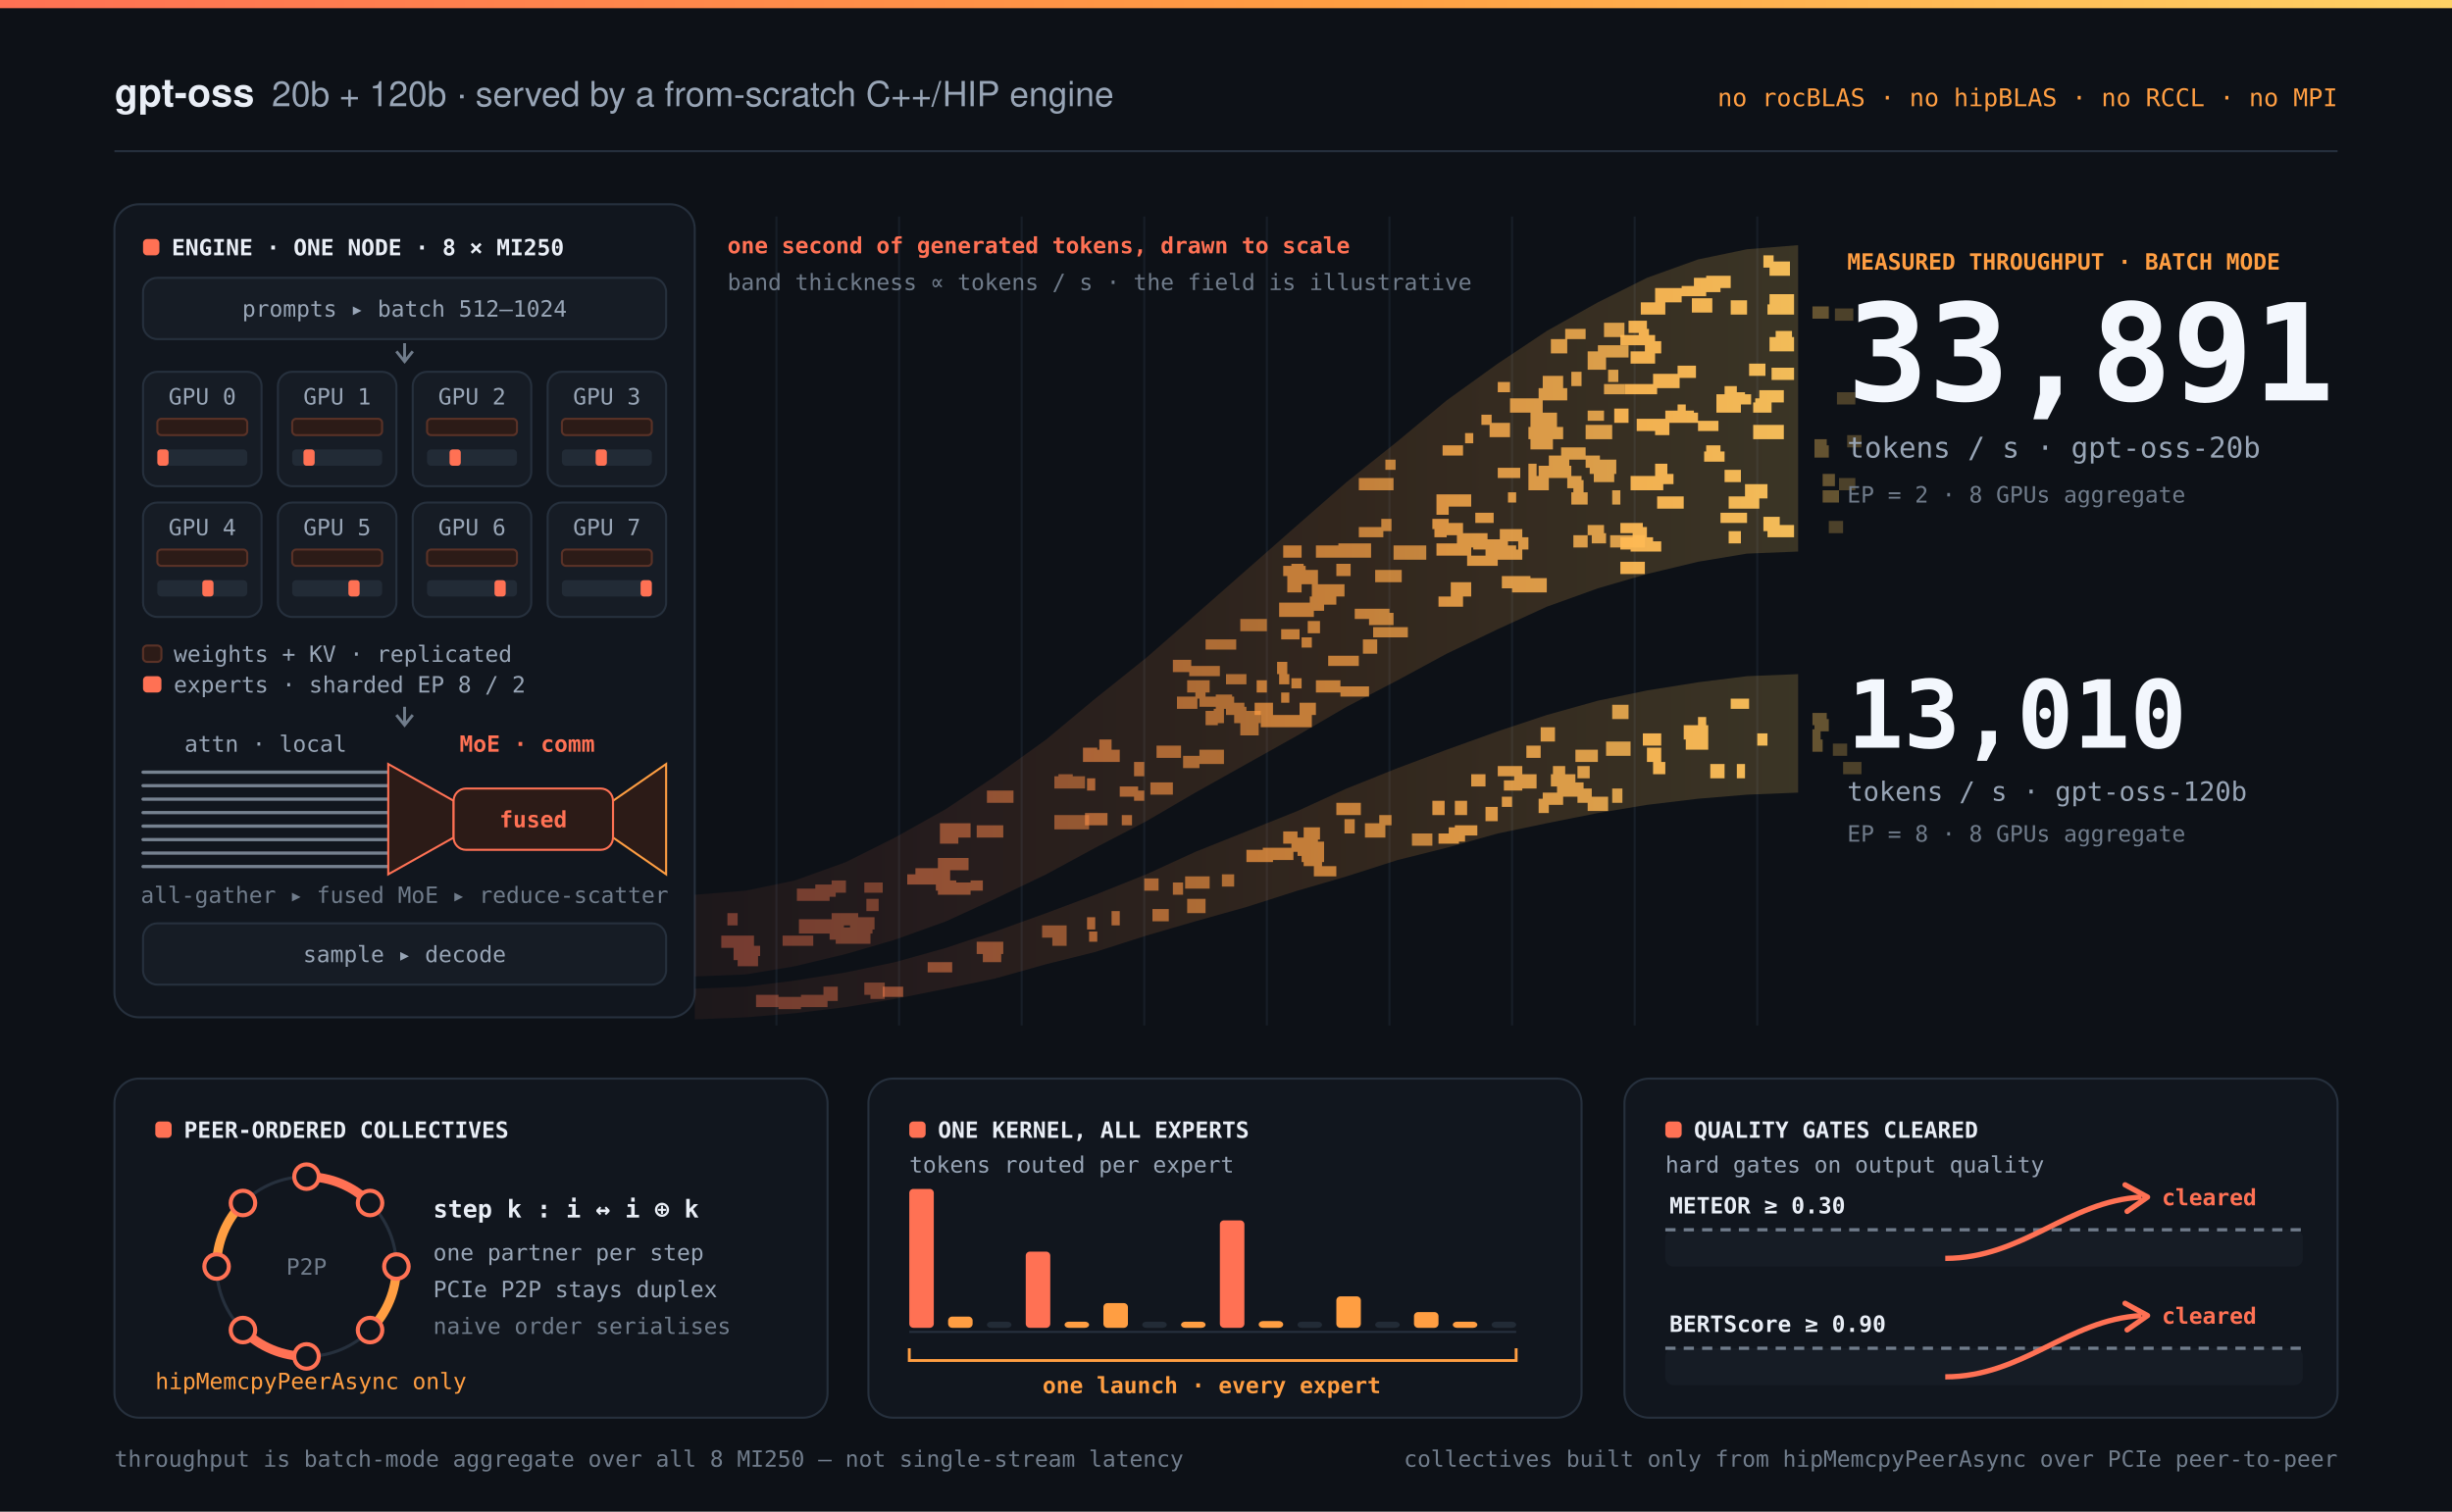
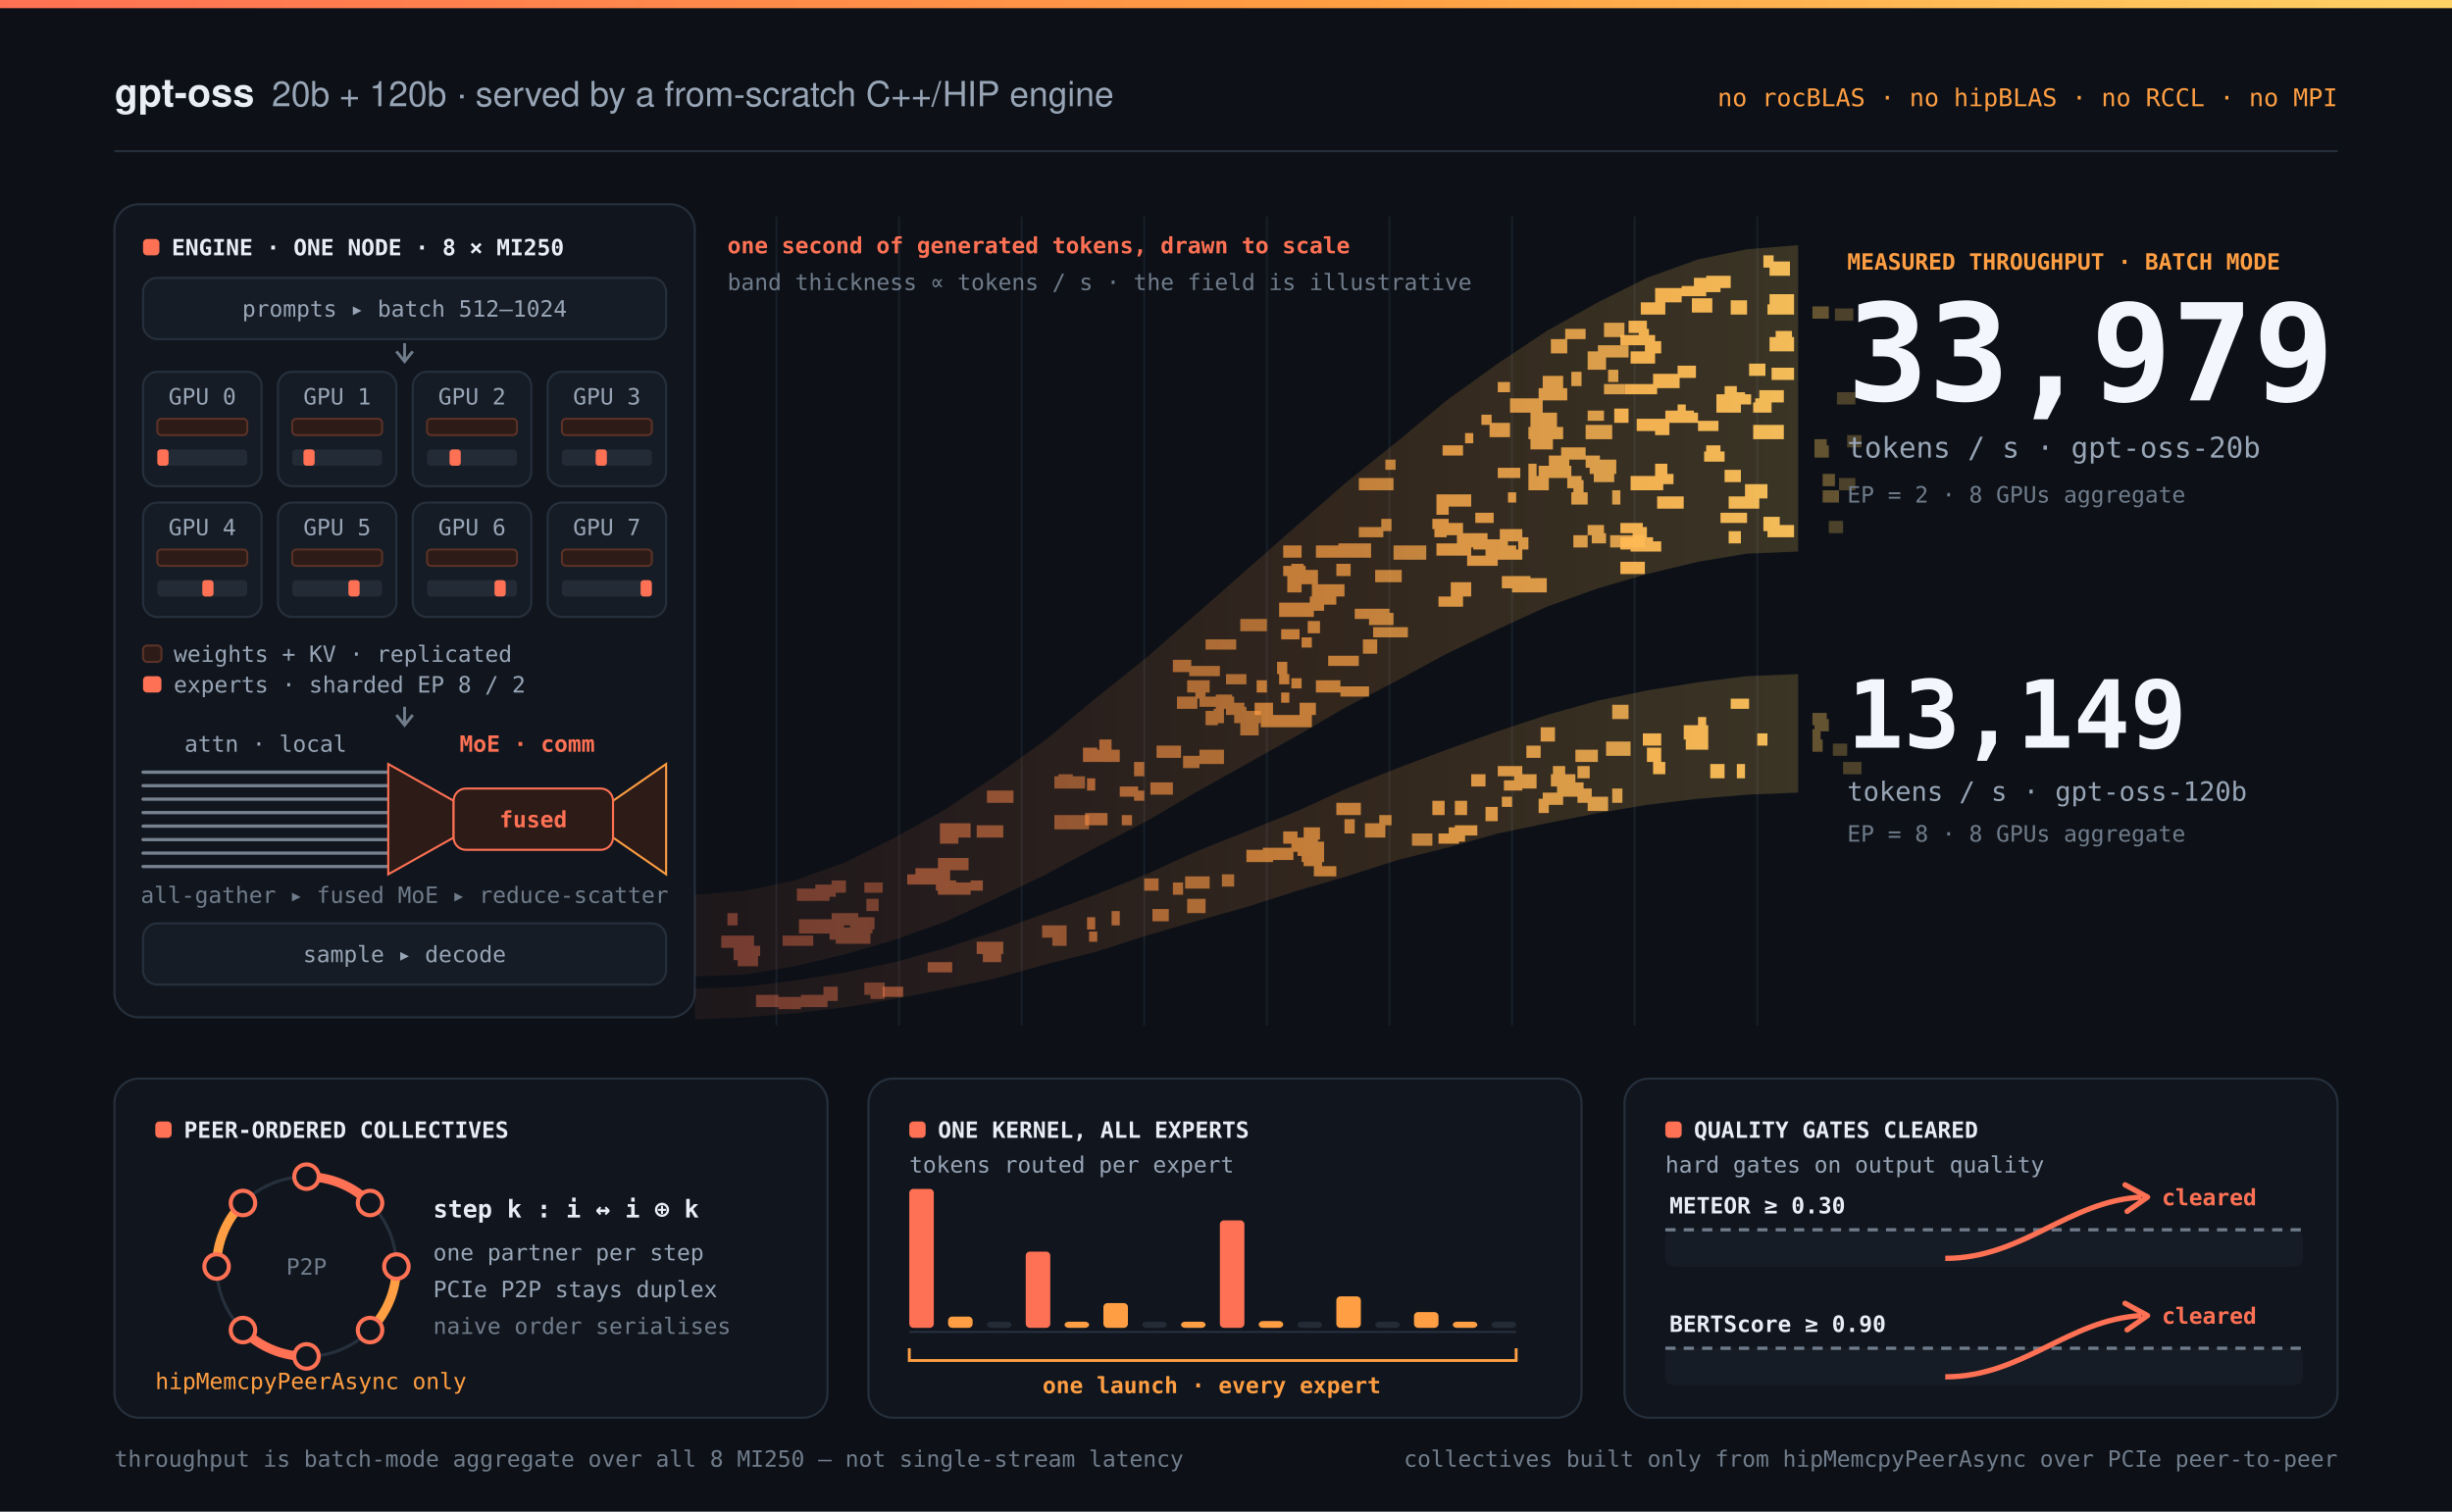
- <svg xmlns="http://www.w3.org/2000/svg" viewBox="0 0 1200 740" width="1200" height="740" role="img" aria-label="gpt-oss served on one node of eight AMD MI250 by a from-scratch C++/HIP engine: 33,891 tokens per second on the 20b model and 13,010 on the 120b model">
+ <svg xmlns="http://www.w3.org/2000/svg" viewBox="0 0 1200 740" width="1200" height="740" role="img" aria-label="gpt-oss served on one node of eight AMD MI250 by a from-scratch C++/HIP engine: 33,979 tokens per second on the 20b model and 13,149 on the 120b model">
  <defs>
    <linearGradient id="hfD" gradientUnits="userSpaceOnUse" x1="340" y1="0" x2="960" y2="0">
      <stop offset="0" stop-color="#FF7154" />
      <stop offset=".45" stop-color="#FF9E42" />
      <stop offset="1" stop-color="#FFD265" />
    </linearGradient>
    <linearGradient id="hbD" gradientUnits="userSpaceOnUse" x1="340" y1="0" x2="890" y2="0">
      <stop offset="0" stop-color="#FF7154" stop-opacity=".35" />
      <stop offset=".55" stop-color="#FF9E42" stop-opacity=".8" />
      <stop offset="1" stop-color="#FFD265" stop-opacity="1" />
    </linearGradient>
    <linearGradient id="htD" gradientUnits="userSpaceOnUse" x1="0" y1="0" x2="1200" y2="0">
      <stop offset="0" stop-color="#FF7154" />
      <stop offset=".55" stop-color="#FF9E42" />
      <stop offset="1" stop-color="#FFD265" />
    </linearGradient>
  </defs>
  <rect width="1200" height="740" fill="#0D1117" />
  <rect width="1200" height="4" fill="url(#htD)" />
  <g font-family="-apple-system, BlinkMacSystemFont, Segoe UI, Helvetica, Arial, sans-serif">
    <text x="56" y="52" font-size="19" fill="#E9EEF6" font-weight="700">gpt-oss</text>
    <text x="133" y="52" font-size="17" fill="#98A5B6">20b + 120b  ·  served by a from-scratch C++/HIP engine</text>
  </g>
  <g font-family="ui-monospace, SFMono-Regular, Menlo, Consolas, monospace">
    <text x="1144" y="52" font-size="12" fill="#FF9E42" text-anchor="end">no rocBLAS · no hipBLAS · no RCCL · no MPI</text>
  </g>
  <line x1="56" y1="74" x2="1144" y2="74" stroke="#26303D" />
  <g stroke="#171E27">
    <line x1="380" y1="106" x2="380" y2="502" />
    <line x1="440" y1="106" x2="440" y2="502" />
    <line x1="500" y1="106" x2="500" y2="502" />
    <line x1="560" y1="106" x2="560" y2="502" />
    <line x1="620" y1="106" x2="620" y2="502" />
    <line x1="680" y1="106" x2="680" y2="502" />
    <line x1="740" y1="106" x2="740" y2="502" />
    <line x1="800" y1="106" x2="800" y2="502" />
    <line x1="860" y1="106" x2="860" y2="502" />
  </g>
  <rect x="56" y="100" width="284" height="398" rx="12" fill="#11161E" stroke="#26303D" />
  <g font-family="ui-monospace, SFMono-Regular, Menlo, Consolas, monospace">
    <rect x="70" y="117" width="8" height="8" rx="2" fill="#FF7154" />
    <text x="84" y="125" font-size="11" fill="#E9EEF6" font-weight="700">ENGINE · ONE NODE · 8 × MI250</text>
    <rect x="70" y="136" width="256" height="30" rx="7" fill="#161C25" stroke="#26303D" />
    <text x="198" y="155" font-size="11" fill="#98A5B6" text-anchor="middle">prompts ▸ batch 512–1024</text>
    <path d="M198 168L198 176M194 172L198 177L202 172" stroke="#707C8B" stroke-width="1.4" fill="none" />
    <g fill="#161C25" stroke="#26303D">
      <rect x="70" y="182" width="58" height="56" rx="7" />
      <rect x="136" y="182" width="58" height="56" rx="7" />
      <rect x="202" y="182" width="58" height="56" rx="7" />
      <rect x="268" y="182" width="58" height="56" rx="7" />
      <rect x="70" y="246" width="58" height="56" rx="7" />
      <rect x="136" y="246" width="58" height="56" rx="7" />
      <rect x="202" y="246" width="58" height="56" rx="7" />
      <rect x="268" y="246" width="58" height="56" rx="7" />
    </g>
    <g fill="#2C1B17" stroke="#5A3227">
      <rect x="77" y="205" width="44" height="8" rx="2" />
      <rect x="143" y="205" width="44" height="8" rx="2" />
      <rect x="209" y="205" width="44" height="8" rx="2" />
      <rect x="275" y="205" width="44" height="8" rx="2" />
      <rect x="77" y="269" width="44" height="8" rx="2" />
      <rect x="143" y="269" width="44" height="8" rx="2" />
      <rect x="209" y="269" width="44" height="8" rx="2" />
      <rect x="275" y="269" width="44" height="8" rx="2" />
    </g>
    <g fill="#222B36">
      <rect x="77" y="220" width="44" height="8" rx="2" />
      <rect x="143" y="220" width="44" height="8" rx="2" />
      <rect x="209" y="220" width="44" height="8" rx="2" />
      <rect x="275" y="220" width="44" height="8" rx="2" />
      <rect x="77" y="284" width="44" height="8" rx="2" />
      <rect x="143" y="284" width="44" height="8" rx="2" />
      <rect x="209" y="284" width="44" height="8" rx="2" />
      <rect x="275" y="284" width="44" height="8" rx="2" />
    </g>
    <g fill="#FF7154">
      <rect x="77" y="220" width="5.5" height="8" rx="1.5" />
      <rect x="148.5" y="220" width="5.5" height="8" rx="1.5" />
      <rect x="220" y="220" width="5.5" height="8" rx="1.5" />
      <rect x="291.5" y="220" width="5.5" height="8" rx="1.5" />
      <rect x="99" y="284" width="5.5" height="8" rx="1.5" />
      <rect x="170.5" y="284" width="5.5" height="8" rx="1.5" />
      <rect x="242" y="284" width="5.5" height="8" rx="1.5" />
      <rect x="313.5" y="284" width="5.5" height="8" rx="1.5" />
    </g>
    <g fill="#98A5B6" text-anchor="middle" font-size="11">
      <text x="99" y="198">GPU 0</text>
      <text x="165" y="198">GPU 1</text>
      <text x="231" y="198">GPU 2</text>
      <text x="297" y="198">GPU 3</text>
      <text x="99" y="262">GPU 4</text>
      <text x="165" y="262">GPU 5</text>
      <text x="231" y="262">GPU 6</text>
      <text x="297" y="262">GPU 7</text>
    </g>
    <rect x="70" y="316" width="9" height="8" rx="2" fill="#2C1B17" stroke="#5A3227" />
    <text x="85" y="324" font-size="11" fill="#98A5B6">weights + KV · replicated</text>
    <rect x="70" y="331" width="9" height="8" rx="2" fill="#FF7154" />
    <text x="85" y="339" font-size="11" fill="#98A5B6">experts · sharded EP 8 / 2</text>
    <path d="M198 346L198 354M194 350L198 355L202 350" stroke="#707C8B" stroke-width="1.4" fill="none" />
    <text x="130" y="368" font-size="11" fill="#98A5B6" text-anchor="middle">attn · local</text>
    <text x="258" y="368" font-size="11" fill="#FF7154" text-anchor="middle" font-weight="700">MoE · comm</text>
    <g stroke="#98A5B6" stroke-width="1.6" stroke-linecap="round" opacity=".75">
      <line x1="70" y1="378" x2="190" y2="378" />
      <line x1="70" y1="384.6" x2="190" y2="384.6" />
      <line x1="70" y1="391.2" x2="190" y2="391.2" />
      <line x1="70" y1="397.8" x2="190" y2="397.8" />
      <line x1="70" y1="404.4" x2="190" y2="404.4" />
      <line x1="70" y1="411" x2="190" y2="411" />
      <line x1="70" y1="417.6" x2="190" y2="417.6" />
      <line x1="70" y1="424.2" x2="190" y2="424.2" />
    </g>
    <path d="M190 374L222 392L222 410L190 428Z" fill="#2C1B17" stroke="#FF7154" />
    <path d="M300 392L326 374L326 428L300 410Z" fill="#2C1B17" stroke="#FF9E42" />
    <rect x="222" y="386" width="78" height="30" rx="6" fill="#2C1B17" stroke="#FF7154" />
    <text x="261" y="405" font-size="11" fill="#FF7154" text-anchor="middle" font-weight="700">fused</text>
    <text x="198" y="442" font-size="11" fill="#707C8B" text-anchor="middle">all-gather ▸ fused MoE ▸ reduce-scatter</text>
    <rect x="70" y="452" width="256" height="30" rx="7" fill="#161C25" stroke="#26303D" />
    <text x="198" y="471" font-size="11" fill="#98A5B6" text-anchor="middle">sample ▸ decode</text>
  </g>
  <path d="M340 438L365 436L389 431L414 422L438 410L463 396L487 380L512 362L536 342L561 322L585 301L610 279L635 257L659 236L684 216L708 196L733 178L757 162L782 148L806 136L831 127L855 122L880 120L880 270L855 271L831 275L806 281L782 288L757 297L733 308L708 320L684 333L659 346L635 360L610 374L585 388L561 402L536 415L512 428L487 440L463 451L438 460L414 467L389 473L365 477L340 478Z" fill="url(#hbD)" opacity=".19" />
  <path d="M340 484L365 483L389 480L414 476L438 471L463 464L487 456L512 447L536 438L561 428L585 417L610 407L635 397L659 386L684 376L708 367L733 358L757 350L782 343L806 338L831 334L855 331L880 330L880 388L855 389L831 391L806 394L782 398L757 403L733 408L708 415L684 421L659 429L635 436L610 444L585 451L561 458L536 466L512 472L487 479L463 484L438 489L414 493L389 496L365 498L340 499Z" fill="url(#hbD)" opacity=".19" />
  <path fill="url(#hfD)" opacity=".39" d="M401 450h12v6h-12ZM383 458h15v5h-15ZM361 467h10v6h-10ZM365 463h7v5h-7ZM417 450h7v6h-7ZM390 435h15v5h-15ZM353 458h16v6h-16ZM407 431h7v6h-7ZM406 454h14v6h-14ZM391 450h17v7h-17ZM423 432h9v5h-9ZM359 463h6v7h-6ZM390 435h16v6h-16ZM399 433h10v6h-10ZM416 449h12v6h-12ZM407 447h13v6h-13ZM356 447h5v6h-5ZM424 440h6v6h-6ZM409 456h17v6h-17ZM422 450h5v7h-5Z" />
  <path fill="url(#hfD)" opacity=".5" d="M518 379h7v6h-7ZM483 387h13v6h-13ZM516 380h15v6h-15ZM458 431h10v5h-10ZM444 428h16v5h-16ZM459 432h16v6h-16ZM516 399h17v7h-17ZM460 407h9v6h-9ZM475 431h6v5h-6ZM460 403h15v7h-15ZM448 425h17v7h-17ZM478 404h13v6h-13ZM459 420h15v6h-15Z" />
  <path fill="url(#hfD)" opacity=".61" d="M595 340h8v7h-8ZM590 313h15v5h-15ZM607 353h9v7h-9ZM581 333h11v6h-11ZM585 337h5v5h-5ZM531 398h11v6h-11ZM555 387h5v5h-5ZM579 370h8v6h-8ZM590 348h6v7h-6ZM532 381h4v6h-4ZM582 326h15v5h-15ZM594 347h5v7h-5ZM606 346h4v6h-4ZM530 366h7v7h-7ZM604 348h13v6h-13ZM600 344h9v6h-9ZM555 373h5v7h-5ZM563 383h11v6h-11ZM607 303h13v6h-13ZM574 323h9v6h-9ZM600 330h10v5h-10ZM566 365h12v6h-12ZM538 362h6v7h-6ZM549 399h5v5h-5ZM548 385h9v5h-9ZM587 341h17v5h-17ZM587 367h12v7h-12ZM576 341h10v6h-10ZM531 367h17v6h-17Z" />
  <path fill="url(#hfD)" opacity=".71" d="M642 290h12v6h-12ZM632 332h5v5h-5ZM654 276h7v6h-7ZM641 292h7v7h-7ZM644 333h12v6h-12ZM627 339h4v5h-4ZM667 313h7v7h-7ZM632 276h6v5h-6ZM678 225h5v5h-5ZM630 279h15v7h-15ZM665 258h12v5h-12ZM615 333h5v6h-5ZM627 350h15v6h-15ZM650 321h15v5h-15ZM614 344h9v6h-9ZM627 308h9v5h-9ZM636 344h8v6h-8ZM656 336h14v5h-14ZM670 300h12v6h-12ZM640 304h6v6h-6ZM673 279h13v6h-13ZM617 350h10v6h-10ZM682 267h16v7h-16ZM625 324h5v6h-5ZM644 267h13v6h-13ZM676 254h5v6h-5ZM628 267h9v6h-9ZM630 283h7v7h-7ZM626 330h5v5h-5ZM626 295h17v7h-17ZM642 286h16v6h-16ZM637 312h5v5h-5ZM665 234h17v6h-17ZM672 307h17v5h-17ZM628 277h11v5h-11ZM655 266h16v7h-16ZM663 298h17v5h-17Z" />
  <path fill="url(#hfD)" opacity=".82" d="M779 261h7v5h-7ZM787 181h5v6h-5ZM789 240h4v7h-4ZM702 257h6v6h-6ZM718 272h15v5h-15ZM785 188h10v5h-10ZM721 264h17v5h-17ZM753 190h14v6h-14ZM727 267h15v5h-15ZM732 269h13v5h-13ZM706 218h10v5h-10ZM748 227h4v6h-4ZM729 207h10v7h-10ZM725 203h5v5h-5ZM703 246h6v6h-6ZM740 283h17v7h-17ZM766 161h10v5h-10ZM777 174h9v7h-9ZM701 254h8v5h-8ZM722 251h9v5h-9ZM713 261h15v7h-15ZM770 235h5v6h-5ZM777 201h8v5h-8ZM733 229h11v5h-11ZM734 259h11v6h-11ZM764 219h12v6h-12ZM738 241h4v5h-4ZM767 233h7v6h-7ZM769 241h8v6h-8ZM749 202h13v7h-13ZM748 209h17v6h-17ZM785 158h10v7h-10ZM784 169h13v6h-13ZM782 169h7v6h-7ZM707 256h9v6h-9ZM758 223h10v6h-10ZM717 212h4v5h-4ZM735 282h14v6h-14ZM739 195h16v7h-16ZM703 242h17v6h-17ZM704 292h12v5h-12ZM749 214h11v6h-11ZM776 223h7v6h-7ZM788 262h17v6h-17ZM753 228h16v6h-16ZM759 166h8v7h-8ZM710 285h10v7h-10ZM780 230h10v6h-10ZM778 225h13v7h-13ZM777 172h6v6h-6ZM777 257h8v5h-8ZM776 208h13v7h-13ZM770 262h7v6h-7ZM769 182h5v7h-5ZM743 263h5v6h-5ZM755 184h10v7h-10ZM733 187h6v5h-6ZM748 233h10v7h-10ZM703 266h17v6h-17Z" />
  <path fill="url(#hfD)" opacity=".93" d="M823 140h12v5h-12ZM798 233h16v7h-16ZM867 180h11v6h-11ZM844 189h6v5h-6ZM858 208h15v7h-15ZM865 257h13v6h-13ZM810 232h9v5h-9ZM793 263h16v6h-16ZM844 230h8v6h-8ZM846 243h15v6h-15ZM811 243h13v6h-13ZM797 157h9v6h-9ZM831 206h10v5h-10ZM859 195h8v7h-8ZM872 144h4v6h-4ZM803 148h12v6h-12ZM815 201h14v6h-14ZM793 164h17v5h-17ZM829 136h13v7h-13ZM840 193h17v5h-17ZM846 260h6v6h-6ZM866 144h12v6h-12ZM866 128h10v7h-10ZM793 256h11v5h-11ZM810 208h7v5h-7ZM861 191h12v6h-12ZM822 202h9v5h-9ZM821 198h4v7h-4ZM805 167h8v6h-8ZM834 221h10v5h-10ZM863 253h8v7h-8ZM790 200h7v7h-7ZM858 197h4v5h-4ZM842 251h13v5h-13ZM840 195h12v7h-12ZM799 258h7v6h-7ZM801 205h16v6h-16ZM798 265h15v5h-15ZM866 165h12v7h-12ZM793 275h12v6h-12ZM835 135h12v6h-12ZM846 192h8v6h-8ZM802 161h5v5h-5ZM863 125h5v6h-5ZM828 146h10v7h-10ZM821 179h9v6h-9ZM798 172h12v6h-12ZM810 227h6v6h-6ZM835 218h7v7h-7ZM847 147h8v7h-8ZM856 178h8v6h-8ZM854 237h11v7h-11ZM795 188h16v5h-16ZM809 183h13v7h-13ZM810 141h13v7h-13ZM865 149h13v5h-13ZM869 162h8v6h-8Z" />
  <path fill="url(#hfD)" opacity=".39" d="M370 487h11v6h-11ZM403 483h7v7h-7ZM423 481h10v6h-10ZM426 484h7v5h-7ZM381 488h8v6h-8ZM392 487h13v6h-13ZM384 488h8v6h-8Z" />
  <path fill="url(#hfD)" opacity=".5" d="M481 464h9v7h-9ZM478 461h13v6h-13ZM454 471h12v5h-12ZM515 457h7v6h-7ZM510 453h12v6h-12ZM432 483h10v5h-10Z" />
  <path fill="url(#hfD)" opacity=".61" d="M574 432h5v6h-5ZM581 440h9v7h-9ZM532 449h4v6h-4ZM544 446h4v7h-4ZM564 445h8v6h-8ZM580 429h12v6h-12ZM560 430h7v6h-7ZM533 456h4v5h-4ZM598 428h6v6h-6Z" />
  <path fill="url(#hfD)" opacity=".71" d="M610 416h13v6h-13ZM638 417h9v7h-9ZM628 407h7v6h-7ZM637 416h11v6h-11ZM622 415h11v6h-11ZM668 403h10v7h-10ZM691 408h10v6h-10ZM658 401h5v7h-5ZM675 399h6v5h-6ZM632 410h13v7h-13ZM643 424h11v5h-11ZM635 412h13v7h-13ZM638 405h8v6h-8ZM618 415h11v5h-11ZM654 393h12v6h-12Z" />
  <path fill="url(#hfD)" opacity=".82" d="M735 390h5v5h-5ZM741 379h11v7h-11ZM759 379h12v6h-12ZM771 367h11v6h-11ZM789 345h8v7h-8ZM786 363h12v7h-12ZM736 382h9v5h-9ZM753 391h5v7h-5ZM712 392h6v7h-6ZM789 386h5v7h-5ZM754 356h7v7h-7ZM709 405h8v7h-8ZM704 408h10v5h-10ZM760 375h6v6h-6ZM772 375h6v6h-6ZM777 390h10v7h-10ZM772 386h7v7h-7ZM720 379h7v6h-7ZM701 392h6v7h-6ZM727 395h6v7h-6ZM712 404h11v5h-11ZM762 383h13v7h-13ZM755 388h10v6h-10ZM747 365h7v6h-7ZM733 375h12v5h-12Z" />
  <path fill="url(#hfD)" opacity=".93" d="M825 362h11v5h-11ZM850 374h4v7h-4ZM837 374h7v7h-7ZM860 359h5v6h-5ZM809 373h6v6h-6ZM831 351h4v6h-4ZM824 355h12v7h-12ZM804 359h9v6h-9ZM847 342h9v5h-9ZM806 366h7v7h-7Z" />
  <path fill="url(#hfD)" opacity=".26" d="M895 255h7v6h-7ZM897 364h7v6h-7ZM899 192h9v6h-9ZM904 213h7v6h-7ZM898 151h9v6h-9ZM900 234h8v6h-8ZM902 373h9v6h-9Z" />
  <path fill="url(#hfD)" opacity=".36" d="M888 352h7v6h-7ZM887 150h8v6h-8ZM892 232h6v6h-6ZM892 240h8v6h-8ZM887 362h5v6h-5ZM887 357h4v6h-4ZM888 218h7v6h-7ZM887 349h7v6h-7ZM888 215h6v6h-6Z" />
  <g font-family="ui-monospace, SFMono-Regular, Menlo, Consolas, monospace">
    <text x="356" y="124" font-size="11" fill="#FF7154" font-weight="700">one second of generated tokens, drawn to scale</text>
    <text x="356" y="142" font-size="11" fill="#707C8B">band thickness ∝ tokens / s · the field is illustrative</text>
    <text x="904" y="132" font-size="11" fill="#FF9E42" font-weight="700">MEASURED THROUGHPUT · BATCH MODE</text>
-     <text x="904" y="196" font-size="66" fill="#F3F7FD" font-weight="700">33,891</text>
+     <text x="904" y="196" font-size="66" fill="#F3F7FD" font-weight="700">33,979</text>
    <text x="904" y="224" font-size="14" fill="#98A5B6">tokens / s  ·  gpt-oss-20b</text>
    <text x="904" y="246" font-size="11" fill="#707C8B">EP = 2 · 8 GPUs aggregate</text>
-     <text x="904" y="366" font-size="46" fill="#F3F7FD" font-weight="700">13,010</text>
+     <text x="904" y="366" font-size="46" fill="#F3F7FD" font-weight="700">13,149</text>
    <text x="904" y="392" font-size="13" fill="#98A5B6">tokens / s  ·  gpt-oss-120b</text>
    <text x="904" y="412" font-size="11" fill="#707C8B">EP = 8 · 8 GPUs aggregate</text>
  </g>
  <rect x="56" y="528" width="349" height="166" rx="12" fill="#11161E" stroke="#26303D" />
  <rect x="425" y="528" width="349" height="166" rx="12" fill="#11161E" stroke="#26303D" />
  <rect x="795" y="528" width="349" height="166" rx="12" fill="#11161E" stroke="#26303D" />
  <g font-family="ui-monospace, SFMono-Regular, Menlo, Consolas, monospace">
    <rect x="76" y="549" width="8" height="8" rx="2" fill="#FF7154" />
    <text x="90" y="557" font-size="11" fill="#E9EEF6" font-weight="700">PEER-ORDERED COLLECTIVES</text>
    <rect x="445" y="549" width="8" height="8" rx="2" fill="#FF7154" />
    <text x="459" y="557" font-size="11" fill="#E9EEF6" font-weight="700">ONE KERNEL, ALL EXPERTS</text>
    <rect x="815" y="549" width="8" height="8" rx="2" fill="#FF7154" />
    <text x="829" y="557" font-size="11" fill="#E9EEF6" font-weight="700">QUALITY GATES CLEARED</text>
    <circle cx="150" cy="620" r="44" fill="none" stroke="#26303D" stroke-width="1.5" />
    <path d="M150 576A44 44 0 0 1 181.1 588.9" fill="none" stroke="#FF7154" stroke-width="4.5" stroke-linecap="round" />
    <path d="M194 620A44 44 0 0 1 181.1 651.1" fill="none" stroke="#FF9E42" stroke-width="4.5" stroke-linecap="round" />
    <path d="M150 664A44 44 0 0 1 118.9 651.1" fill="none" stroke="#FF7154" stroke-width="4.5" stroke-linecap="round" />
    <path d="M106 620A44 44 0 0 1 118.9 588.9" fill="none" stroke="#FF9E42" stroke-width="4.5" stroke-linecap="round" />
    <g fill="#11161E" stroke="#FF7154" stroke-width="2">
      <circle cx="150" cy="576" r="6" />
      <circle cx="181.1" cy="588.9" r="6" />
      <circle cx="194" cy="620" r="6" />
      <circle cx="181.1" cy="651.1" r="6" />
      <circle cx="150" cy="664" r="6" />
      <circle cx="118.9" cy="651.1" r="6" />
      <circle cx="106" cy="620" r="6" />
      <circle cx="118.9" cy="588.9" r="6" />
    </g>
    <text x="150" y="624" font-size="11" fill="#707C8B" text-anchor="middle">P2P</text>
    <text x="212" y="596" font-size="12" fill="#E9EEF6" font-weight="700">step k :  i ↔ i ⊕ k</text>
    <text x="212" y="617" font-size="11" fill="#98A5B6">one partner per step</text>
    <text x="212" y="635" font-size="11" fill="#98A5B6">PCIe P2P stays duplex</text>
    <text x="212" y="653" font-size="11" fill="#707C8B">naive order serialises</text>
    <text x="76" y="680" font-size="11" fill="#FF9E42">hipMemcpyPeerAsync only</text>
    <text x="445" y="574" font-size="11" fill="#98A5B6">tokens routed per expert</text>
    <rect x="445" y="582" width="12" height="68" rx="2" fill="#FF7154" />
    <rect x="464" y="644.5" width="12" height="5.5" rx="2" fill="#FF9E42" />
    <rect x="483" y="647" width="12" height="3" rx="2" fill="#222B36" />
    <rect x="502" y="612.7" width="12" height="37.3" rx="2" fill="#FF7154" />
    <rect x="521" y="647" width="12" height="3" rx="2" fill="#FF9E42" />
    <rect x="540" y="637.9" width="12" height="12.1" rx="2" fill="#FF9E42" />
    <rect x="559" y="647" width="12" height="3" rx="2" fill="#222B36" />
    <rect x="578" y="647" width="12" height="3" rx="2" fill="#FF9E42" />
    <rect x="597" y="597.4" width="12" height="52.6" rx="2" fill="#FF7154" />
    <rect x="616" y="646.7" width="12" height="3.3" rx="2" fill="#FF9E42" />
    <rect x="635" y="647" width="12" height="3" rx="2" fill="#222B36" />
    <rect x="654" y="634.6" width="12" height="15.4" rx="2" fill="#FF9E42" />
    <rect x="673" y="647" width="12" height="3" rx="2" fill="#222B36" />
    <rect x="692" y="642.3" width="12" height="7.7" rx="2" fill="#FF9E42" />
    <rect x="711" y="647" width="12" height="3" rx="2" fill="#FF9E42" />
    <rect x="730" y="647" width="12" height="3" rx="2" fill="#222B36" />
    <line x1="445" y1="652" x2="742" y2="652" stroke="#26303D" />
    <path d="M445 660L445 666L742 666L742 660" fill="none" stroke="#FF9E42" stroke-width="1.4" />
    <text x="593" y="682" font-size="11" fill="#FF9E42" text-anchor="middle" font-weight="700">one launch · every expert</text>
    <text x="815" y="574" font-size="11" fill="#98A5B6">hard gates on output quality</text>
    <rect x="815" y="602" width="312" height="18" rx="4" fill="#161C25" />
    <line x1="815" y1="602" x2="1127" y2="602" stroke="#707C8B" stroke-width="1.6" stroke-dasharray="5 4" />
    <text x="817" y="594" font-size="11" fill="#E9EEF6" font-weight="700">METEOR ≥ 0.30</text>
    <path d="M952 616C990 616 1012 588 1048 586" fill="none" stroke="#FF7154" stroke-width="2.6" />
    <path d="M1040 580L1051 586L1041 593" fill="none" stroke="#FF7154" stroke-width="2.6" stroke-linecap="round" stroke-linejoin="round" />
    <text x="1058" y="590" font-size="11" fill="#FF7154" font-weight="700">cleared</text>
    <rect x="815" y="660" width="312" height="18" rx="4" fill="#161C25" />
    <line x1="815" y1="660" x2="1127" y2="660" stroke="#707C8B" stroke-width="1.6" stroke-dasharray="5 4" />
    <text x="817" y="652" font-size="11" fill="#E9EEF6" font-weight="700">BERTScore ≥ 0.90</text>
    <path d="M952 674C990 674 1012 646 1048 644" fill="none" stroke="#FF7154" stroke-width="2.6" />
    <path d="M1040 638L1051 644L1041 651" fill="none" stroke="#FF7154" stroke-width="2.6" stroke-linecap="round" stroke-linejoin="round" />
    <text x="1058" y="648" font-size="11" fill="#FF7154" font-weight="700">cleared</text>
  </g>
  <g font-family="ui-monospace, SFMono-Regular, Menlo, Consolas, monospace" fill="#707C8B" font-size="11">
    <text x="56" y="718">throughput is batch-mode aggregate over all 8 MI250 — not single-stream latency</text>
    <text x="1144" y="718" text-anchor="end">collectives built only from hipMemcpyPeerAsync over PCIe peer-to-peer</text>
  </g>
</svg>
